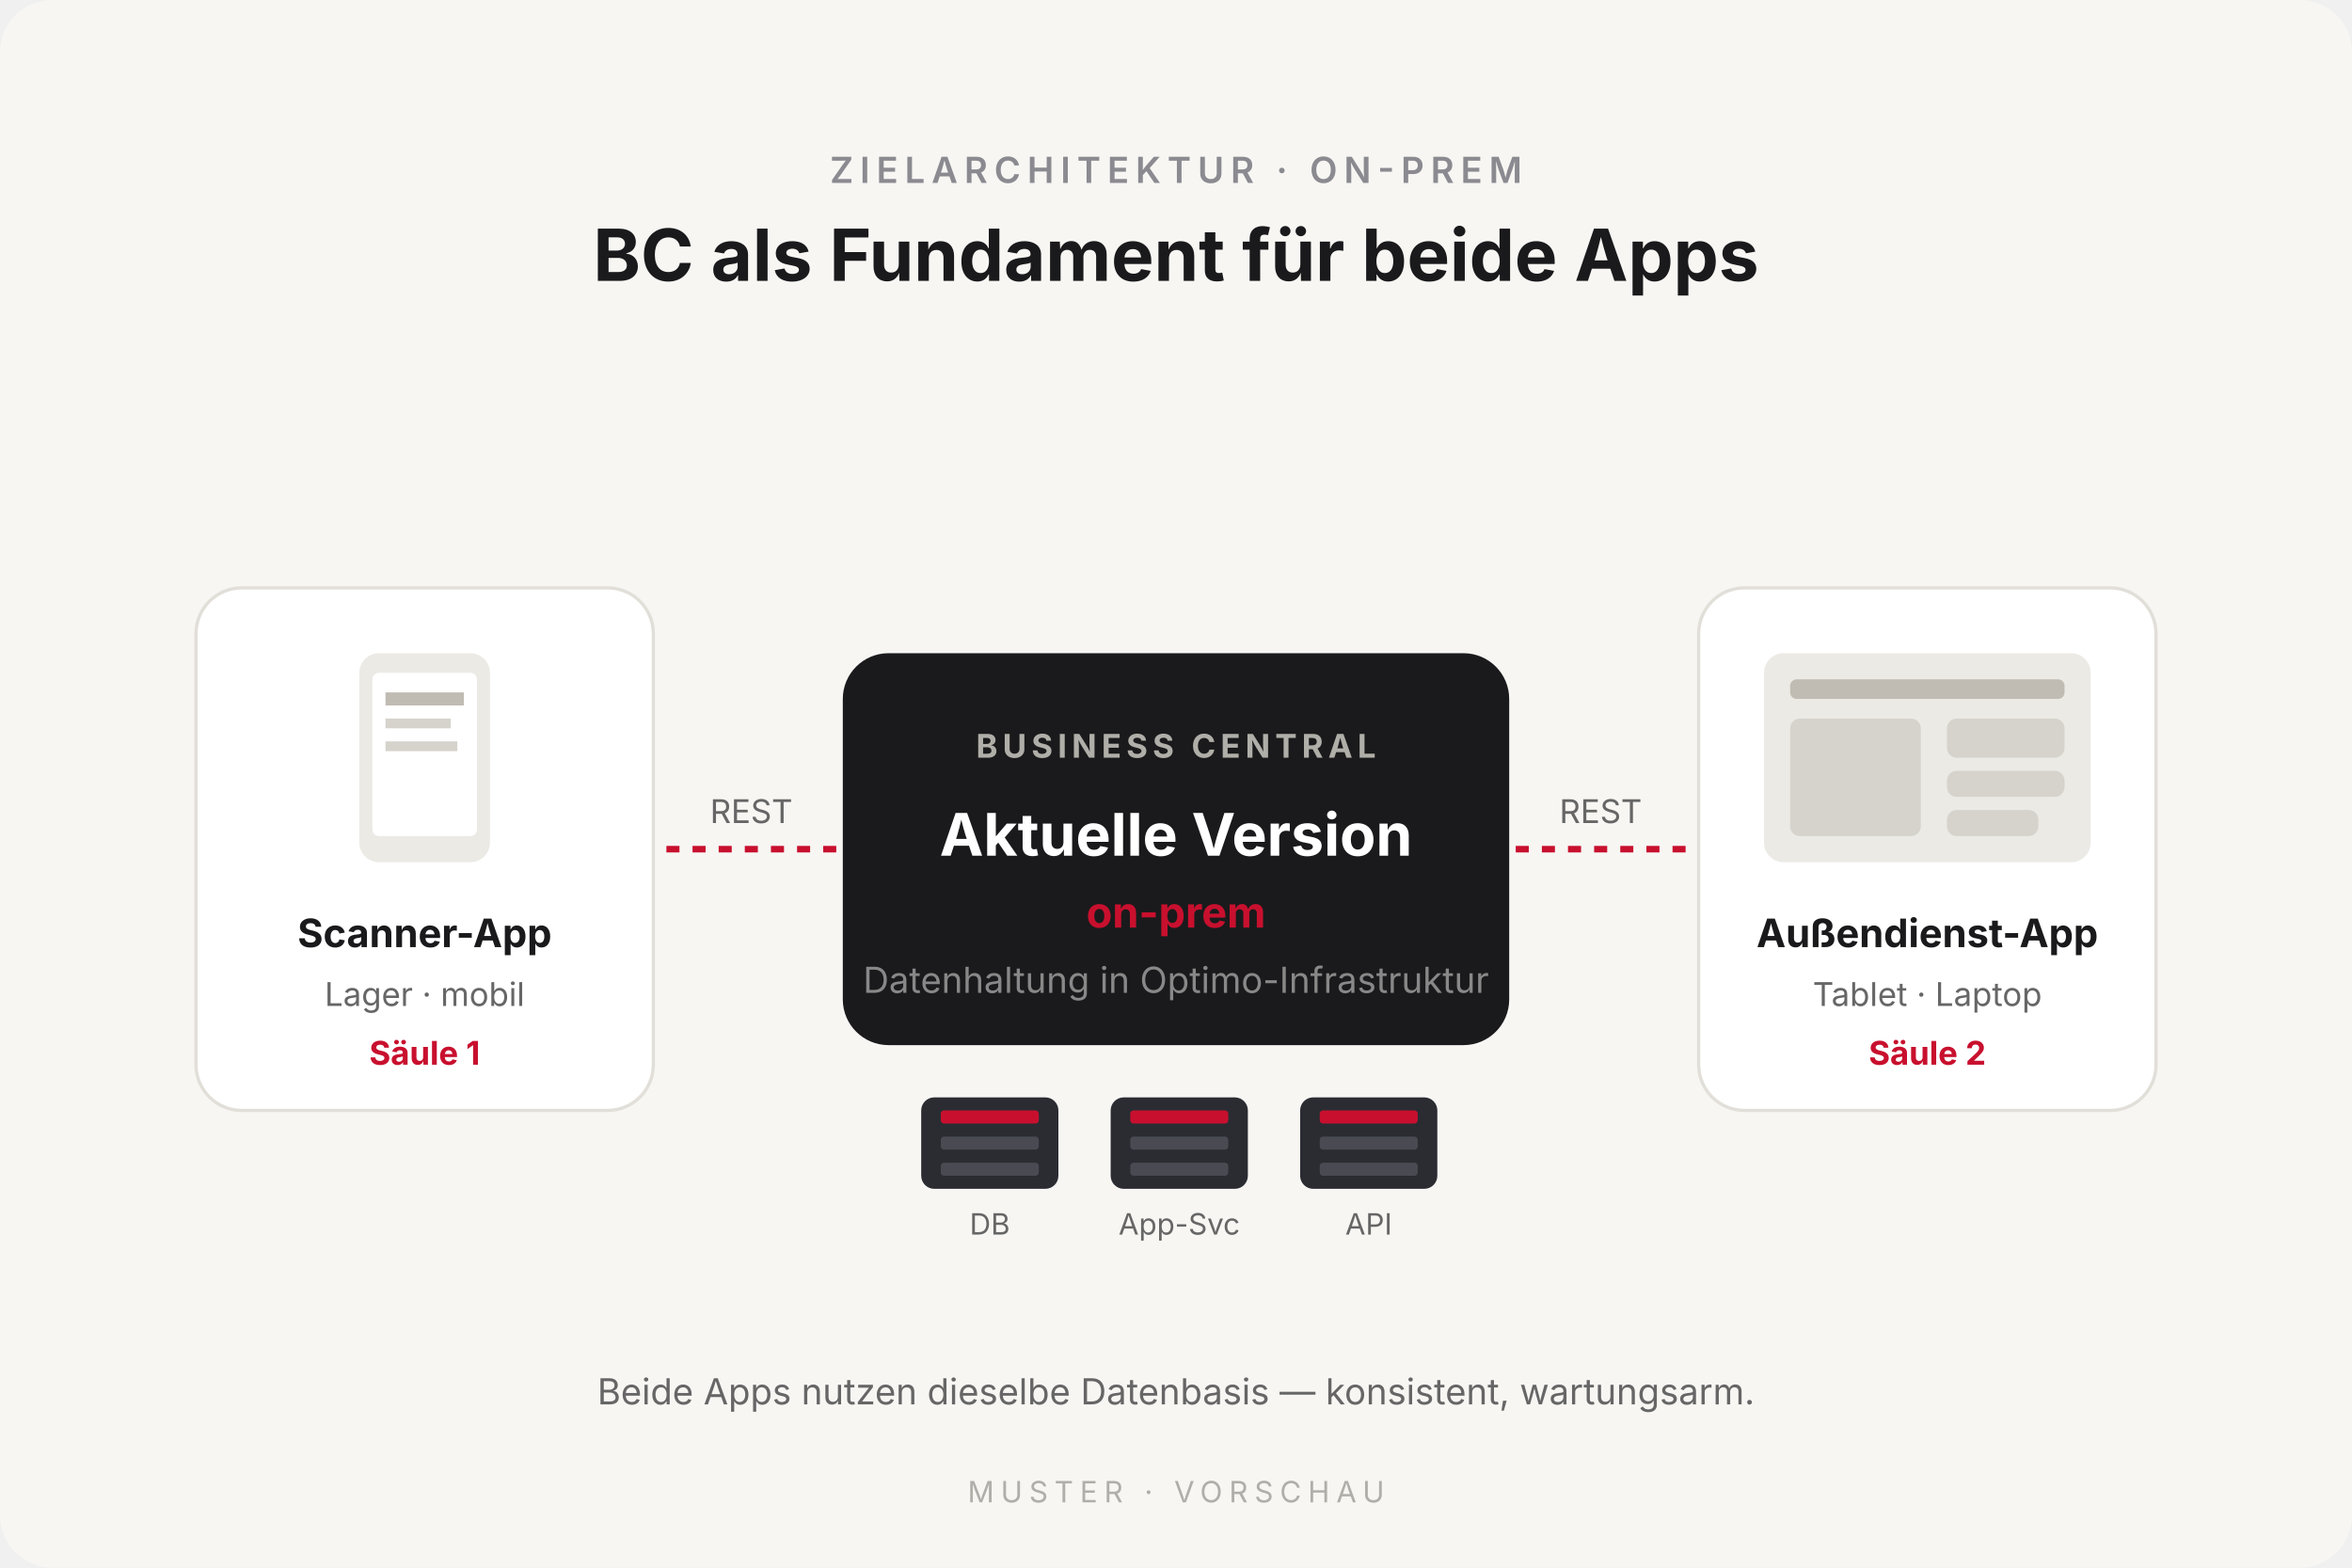
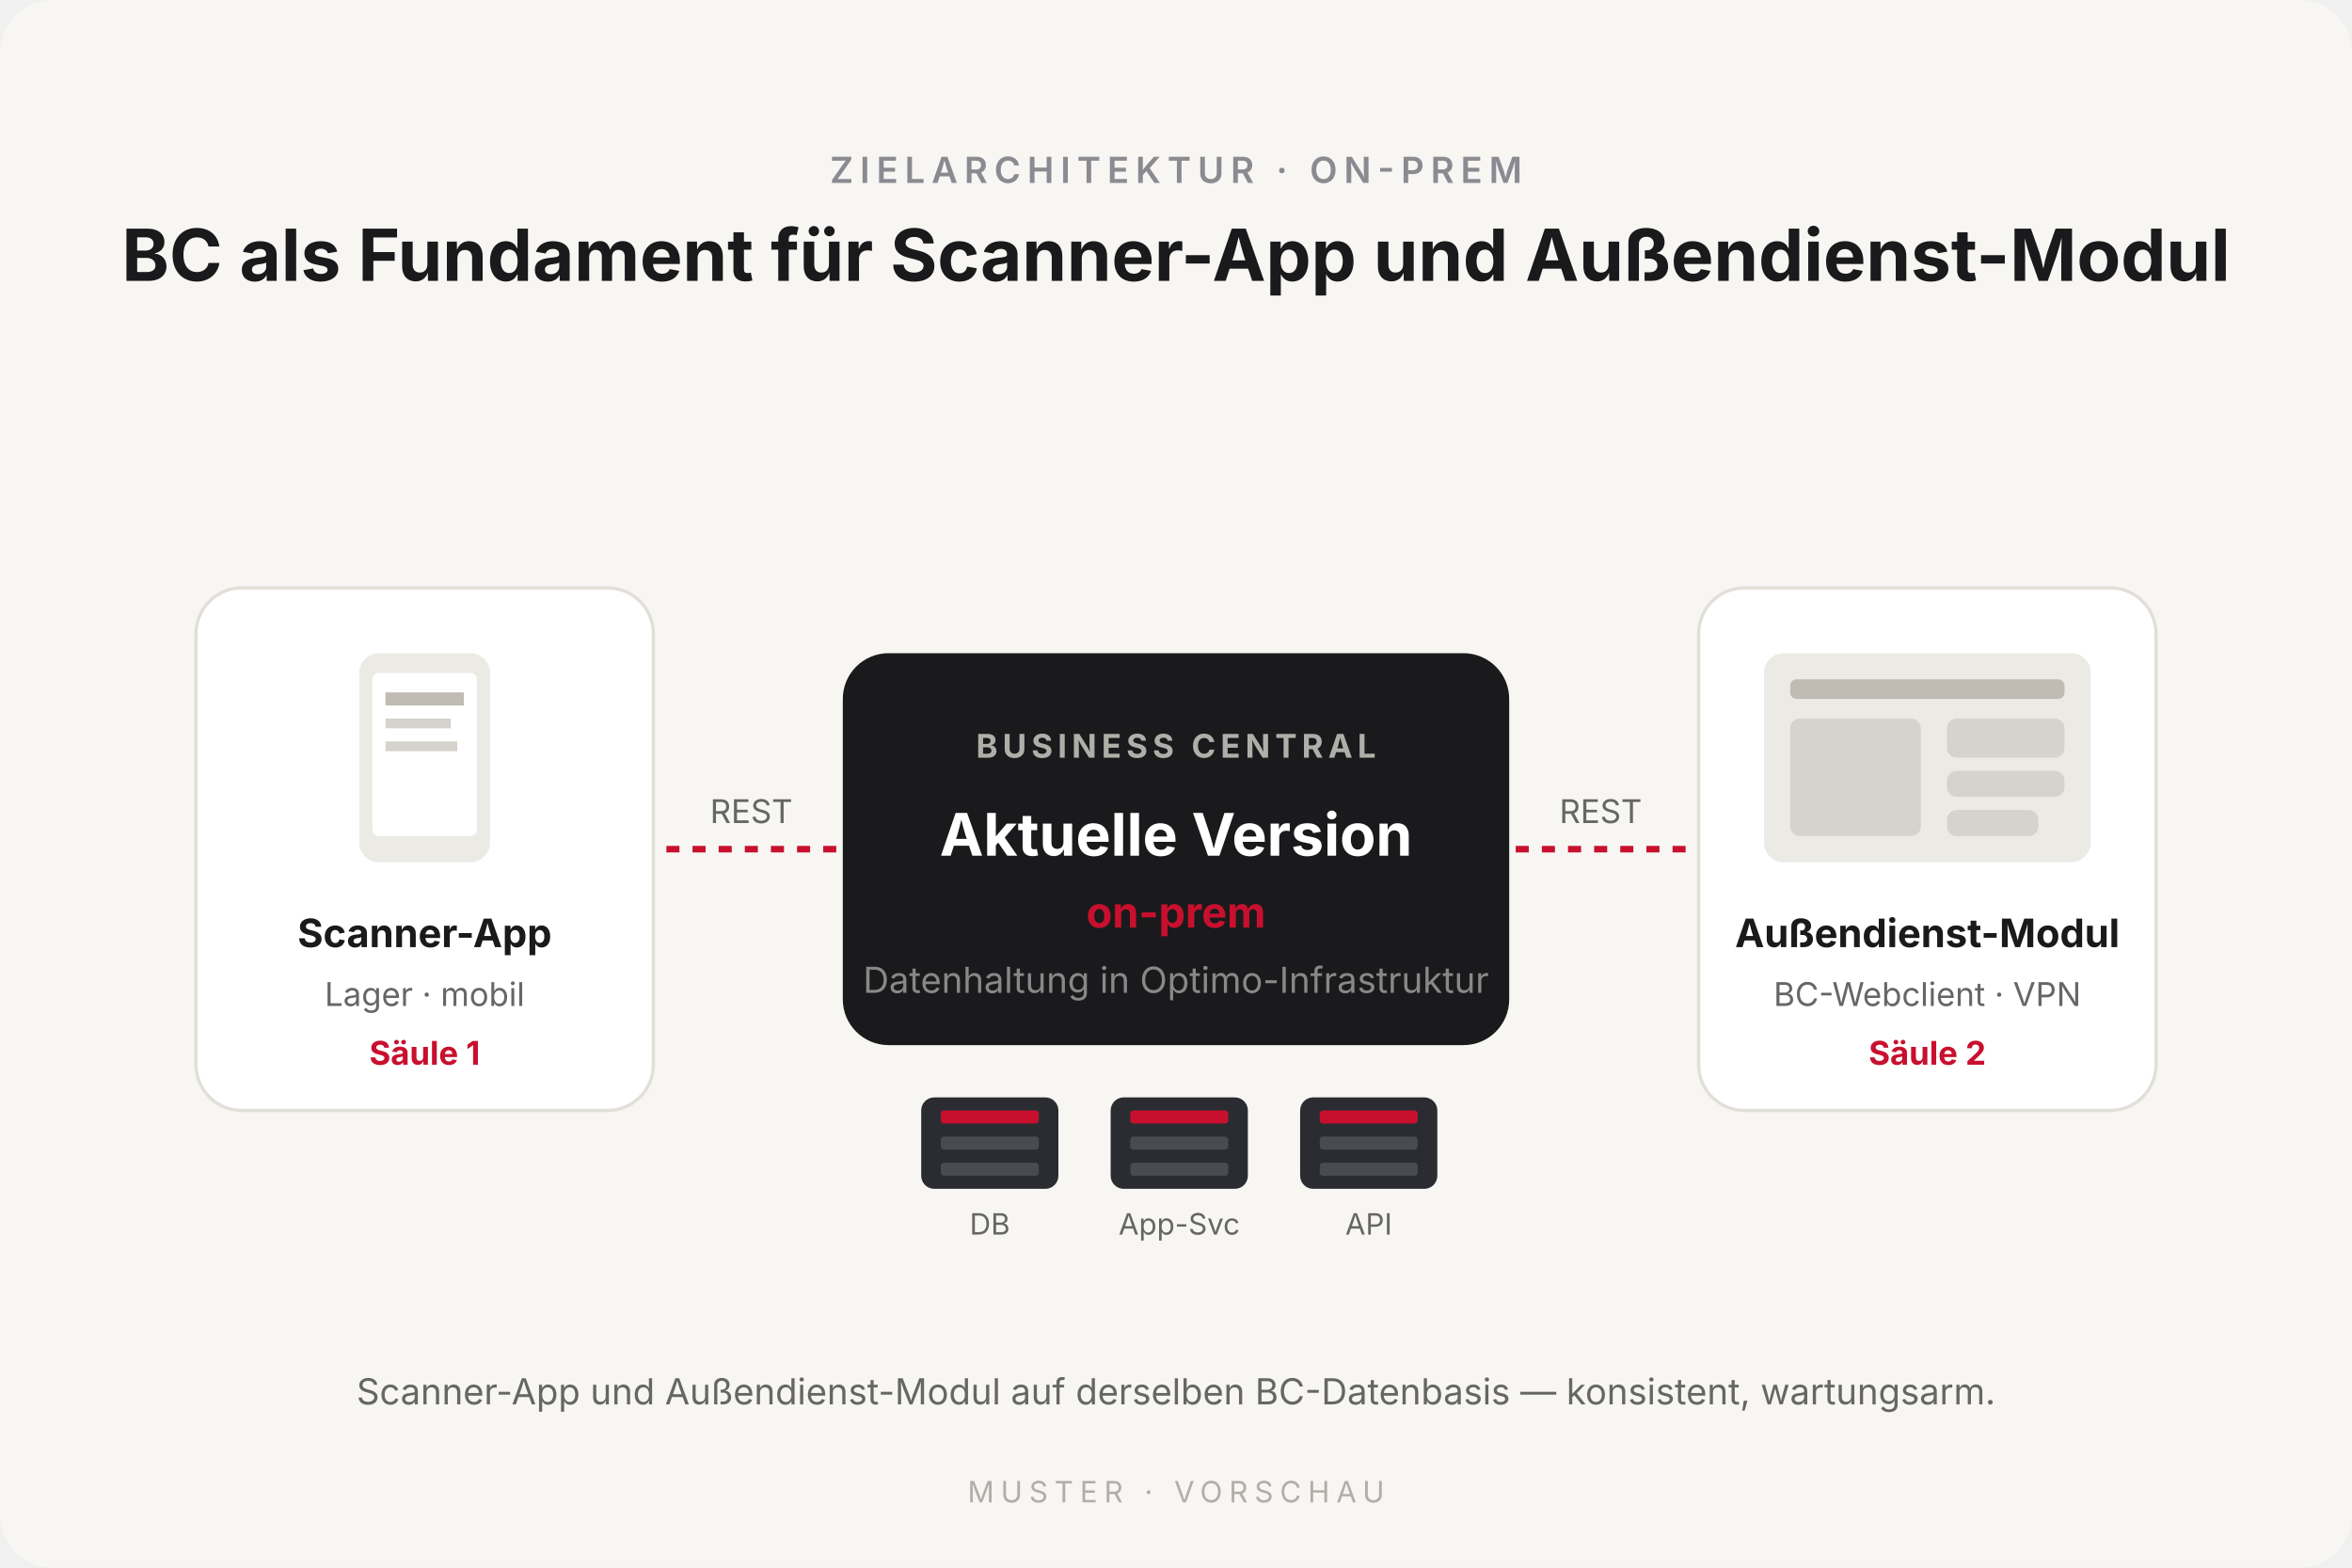
<svg xmlns="http://www.w3.org/2000/svg" viewBox="0 0 720 480" role="img" aria-label="Muster-Visualisierung: Zielarchitektur nach der Business-Central-Migration, on-prem">
  <rect x="0" y="0" width="720" height="480" rx="16" fill="#F7F6F3" />
  <text x="360" y="56" font-family="Inter, Arial, sans-serif" font-size="11" fill="#8A8A90" font-weight="600" text-anchor="middle" letter-spacing="2">ZIELARCHITEKTUR · ON-PREM</text>
-   <text x="360" y="86" font-family="Inter, Arial, sans-serif" font-size="22" fill="#1A1A1C" font-weight="700" text-anchor="middle">BC als Fundament für beide Apps</text>
+   <text x="360" y="86" font-family="Inter, Arial, sans-serif" font-size="22" fill="#1A1A1C" font-weight="700" text-anchor="middle">BC als Fundament für Scanner-App und Außendienst-Modul</text>
  <rect x="258" y="200" width="204" height="120" rx="14" fill="#1A1A1C" />
  <text x="360" y="232" font-family="Inter, Arial, sans-serif" font-size="10" fill="#B0AEA8" font-weight="700" text-anchor="middle" letter-spacing="1.5">BUSINESS CENTRAL</text>
  <text x="360" y="262" font-family="Inter, Arial, sans-serif" font-size="18" fill="#fff" font-weight="700" text-anchor="middle">Aktuelle Version</text>
  <text x="360" y="284" font-family="Inter, Arial, sans-serif" font-size="13" fill="#C8102E" font-weight="700" text-anchor="middle">on-prem</text>
  <text x="360" y="304" font-family="Inter, Arial, sans-serif" font-size="11" fill="#888" text-anchor="middle">Datenhaltung in Optimo-Infrastruktur</text>
  <g>
    <rect x="282" y="336" width="42" height="28" rx="4" fill="#2A2C32" />
    <rect x="288" y="340" width="30" height="4" rx="1" fill="#C8102E" />
    <rect x="288" y="348" width="30" height="4" rx="1" fill="#4A4B52" />
    <rect x="288" y="356" width="30" height="4" rx="1" fill="#4A4B52" />
    <text x="303" y="378" font-family="Inter, Arial, sans-serif" font-size="9" fill="#666" text-anchor="middle">DB</text>
    <rect x="340" y="336" width="42" height="28" rx="4" fill="#2A2C32" />
    <rect x="346" y="340" width="30" height="4" rx="1" fill="#C8102E" />
    <rect x="346" y="348" width="30" height="4" rx="1" fill="#4A4B52" />
    <rect x="346" y="356" width="30" height="4" rx="1" fill="#4A4B52" />
    <text x="361" y="378" font-family="Inter, Arial, sans-serif" font-size="9" fill="#666" text-anchor="middle">App-Svc</text>
    <rect x="398" y="336" width="42" height="28" rx="4" fill="#2A2C32" />
    <rect x="404" y="340" width="30" height="4" rx="1" fill="#C8102E" />
    <rect x="404" y="348" width="30" height="4" rx="1" fill="#4A4B52" />
    <rect x="404" y="356" width="30" height="4" rx="1" fill="#4A4B52" />
    <text x="419" y="378" font-family="Inter, Arial, sans-serif" font-size="9" fill="#666" text-anchor="middle">API</text>
  </g>
  <rect x="60" y="180" width="140" height="160" rx="14" fill="#fff" stroke="#E1DFD8" />
  <rect x="110" y="200" width="40" height="64" rx="6" fill="#ECEAE5" />
  <rect x="114" y="206" width="32" height="50" rx="2" fill="#fff" />
  <rect x="118" y="212" width="24" height="4" fill="#C0BCB3" />
  <rect x="118" y="220" width="20" height="3" fill="#D6D3CC" />
  <rect x="118" y="227" width="22" height="3" fill="#D6D3CC" />
  <text x="130" y="290" font-family="Inter, Arial, sans-serif" font-size="12" fill="#1A1A1C" font-weight="700" text-anchor="middle">Scanner-App</text>
  <text x="130" y="308" font-family="Inter, Arial, sans-serif" font-size="10" fill="#666" text-anchor="middle">Lager · mobil</text>
  <text x="130" y="326" font-family="Inter, Arial, sans-serif" font-size="10" fill="#C8102E" font-weight="700" text-anchor="middle">Säule 1</text>
  <line x1="204" y1="260" x2="256" y2="260" stroke="#C8102E" stroke-width="2" stroke-dasharray="4 4" />
  <text x="230" y="252" font-family="Inter, Arial, sans-serif" font-size="10" fill="#666" text-anchor="middle">REST</text>
  <rect x="520" y="180" width="140" height="160" rx="14" fill="#fff" stroke="#E1DFD8" />
  <rect x="540" y="200" width="100" height="64" rx="6" fill="#ECEAE5" />
  <rect x="548" y="208" width="84" height="6" rx="2" fill="#C0BCB3" />
  <rect x="548" y="220" width="40" height="36" rx="3" fill="#D6D3CC" />
  <rect x="596" y="220" width="36" height="12" rx="3" fill="#D6D3CC" />
  <rect x="596" y="236" width="36" height="8" rx="3" fill="#D6D3CC" />
  <rect x="596" y="248" width="28" height="8" rx="3" fill="#D6D3CC" />
-   <text x="590" y="290" font-family="Inter, Arial, sans-serif" font-size="12" fill="#1A1A1C" font-weight="700" text-anchor="middle">Außendienst-App</text>
-   <text x="590" y="308" font-family="Inter, Arial, sans-serif" font-size="10" fill="#666" text-anchor="middle">Tablet · Laptop</text>
+   <text x="590" y="290" font-family="Inter, Arial, sans-serif" font-size="12" fill="#1A1A1C" font-weight="700" text-anchor="middle">Außendienst-Modul</text>
+   <text x="590" y="308" font-family="Inter, Arial, sans-serif" font-size="10" fill="#666" text-anchor="middle">BC-Webclient · VPN</text>
  <text x="590" y="326" font-family="Inter, Arial, sans-serif" font-size="10" fill="#C8102E" font-weight="700" text-anchor="middle">Säule 2</text>
  <line x1="464" y1="260" x2="516" y2="260" stroke="#C8102E" stroke-width="2" stroke-dasharray="4 4" />
  <text x="490" y="252" font-family="Inter, Arial, sans-serif" font-size="10" fill="#666" text-anchor="middle">REST</text>
-   <text x="360" y="430" font-family="Inter, Arial, sans-serif" font-size="11" fill="#666" text-anchor="middle">Beide Apps nutzen dieselbe Datenbasis — konsistent, wartungsarm.</text>
+   <text x="360" y="430" font-family="Inter, Arial, sans-serif" font-size="11" fill="#666" text-anchor="middle">Scanner-App und Außendienst-Modul auf derselben BC-Datenbasis — konsistent, wartungsarm.</text>
  <text x="360" y="460" font-family="Inter, Arial, sans-serif" font-size="9" fill="#B0AEA8" text-anchor="middle" letter-spacing="2">MUSTER · VORSCHAU</text>
</svg>
